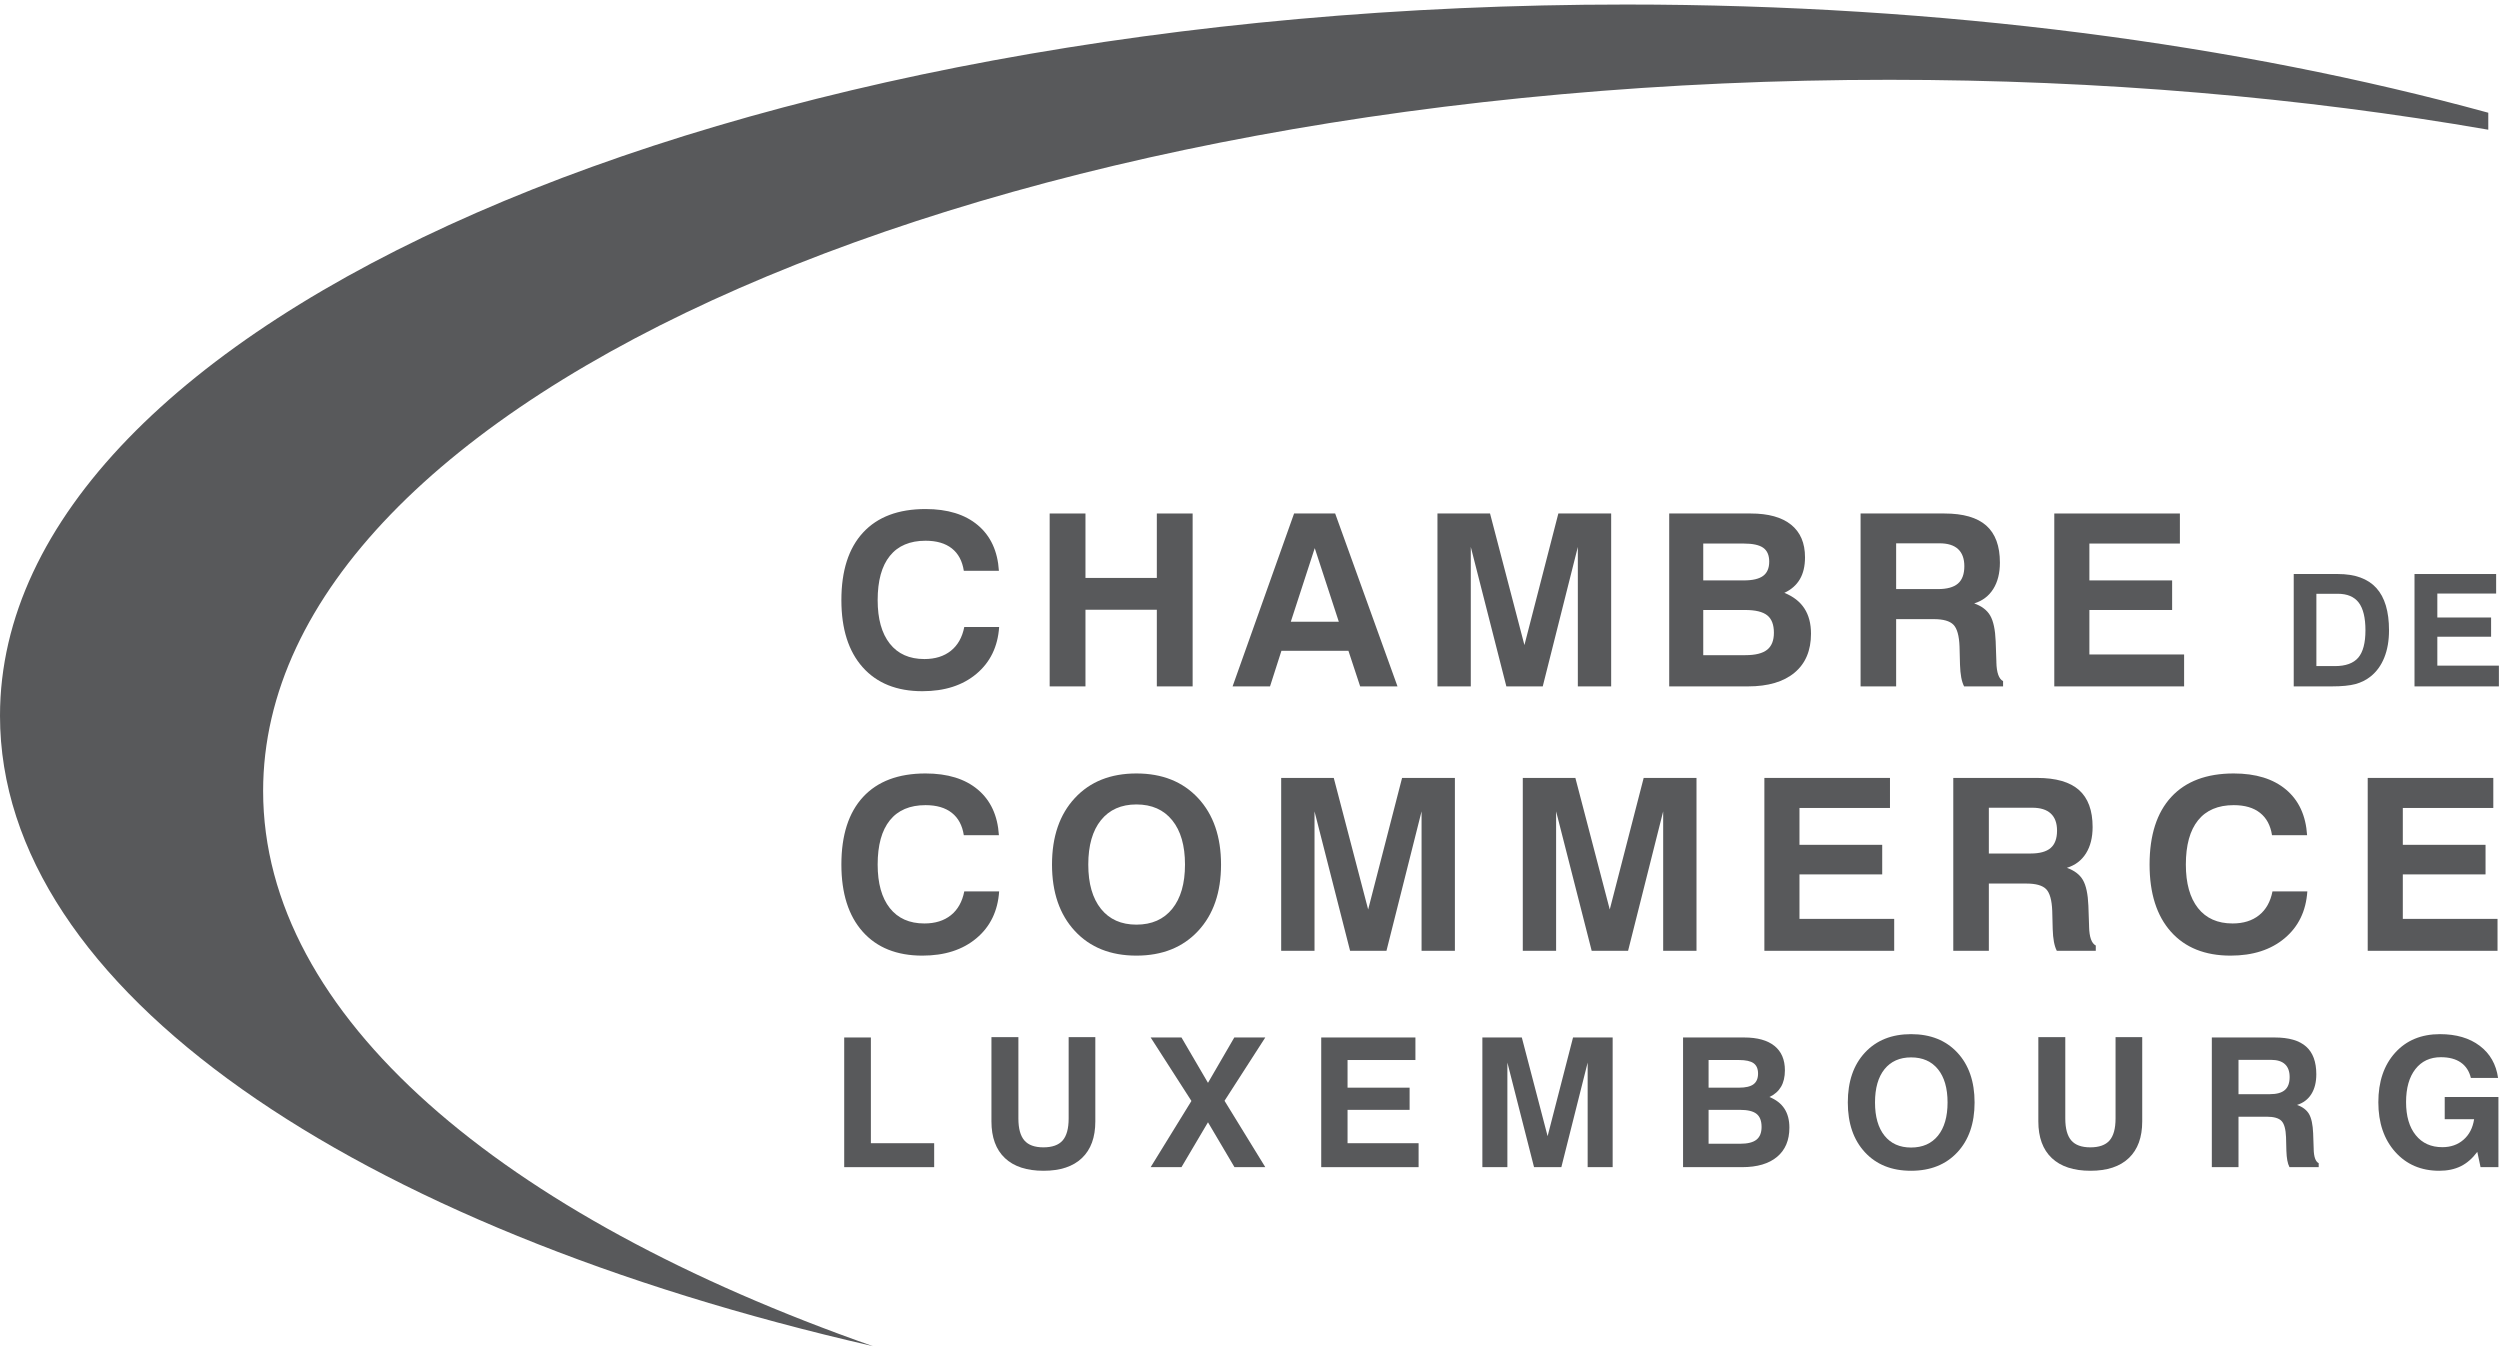
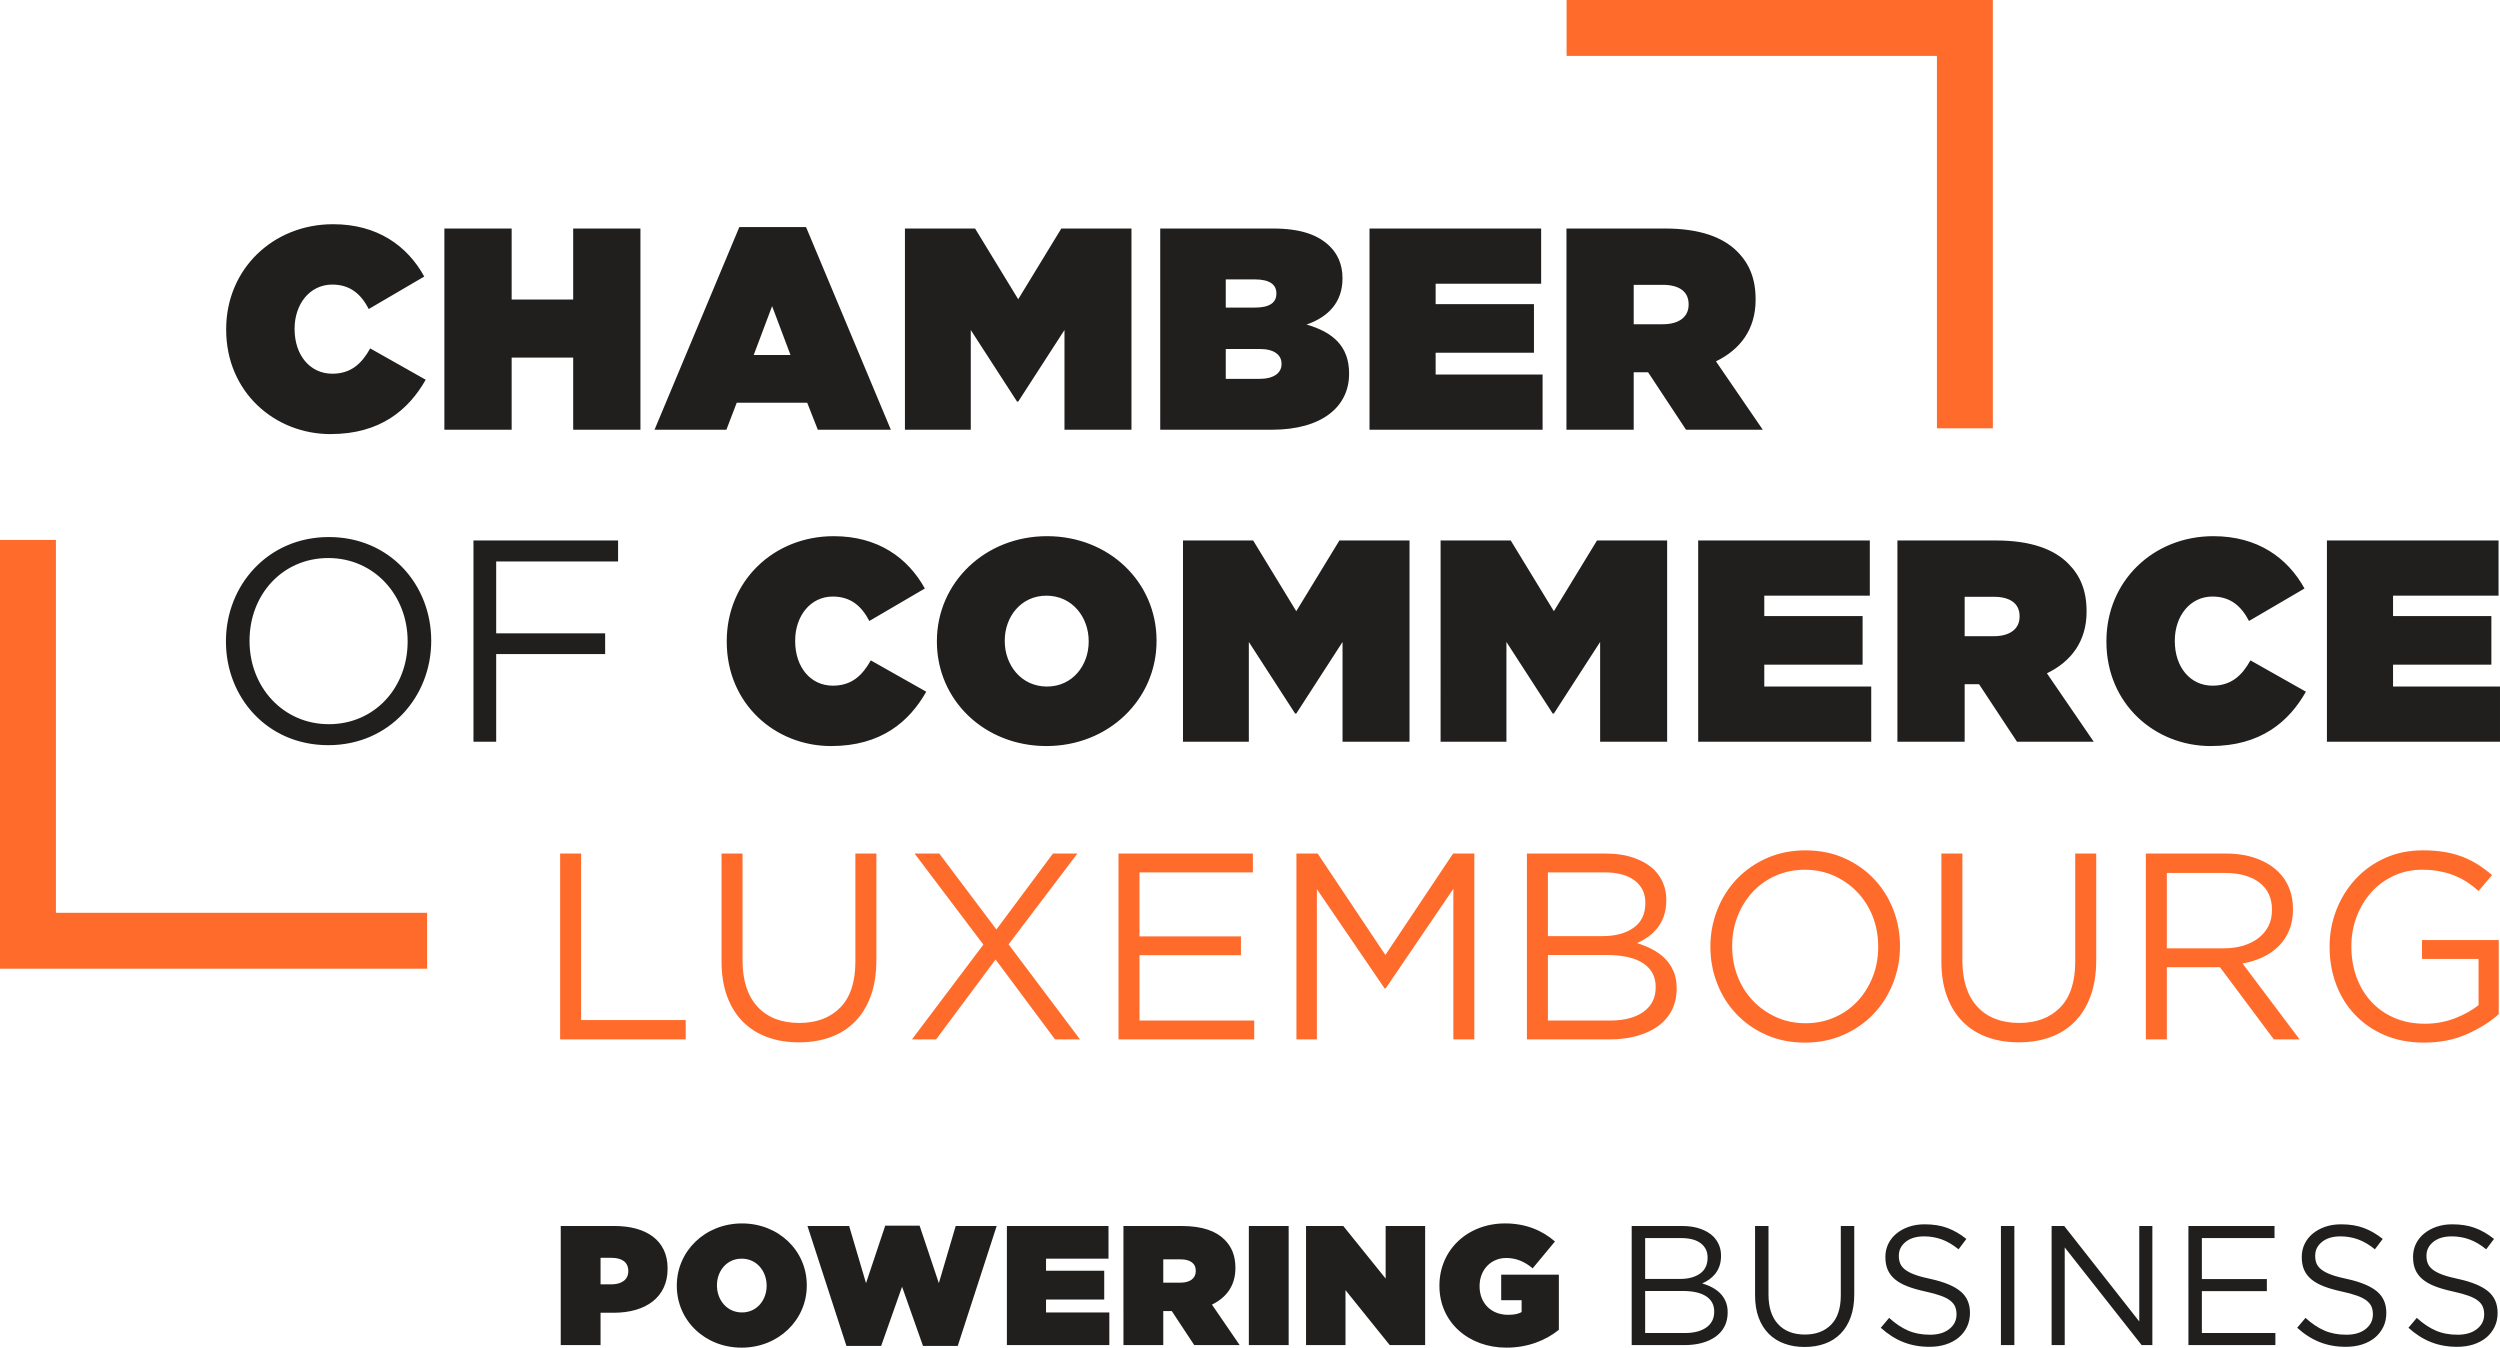
- <svg xmlns="http://www.w3.org/2000/svg" width="100%" height="100%" viewBox="0 0 208 112" version="1.1" xml:space="preserve" style="fill-rule:evenodd;clip-rule:evenodd;stroke-linejoin:round;stroke-miterlimit:2;">
-   <g>
-     <path d="M135.296,0.377c-74.722,0 -135.296,26.493 -135.296,59.172c0,22.787 29.459,42.564 72.625,52.451c-30.926,-10.846 -50.733,-27.504 -50.733,-46.189c0,-32.68 60.574,-59.172 135.299,-59.172c17.601,0 34.41,1.477 49.834,4.153l0,-1.413c-20.795,-5.699 -45.375,-9.002 -71.729,-9.002Z" style="fill:#58595b;fill-rule:nonzero;" />
-     <path d="M83.129,52.167c-0.111,1.633 -0.741,2.932 -1.89,3.896c-1.149,0.964 -2.648,1.445 -4.497,1.445c-2.129,0 -3.784,-0.664 -4.966,-1.992c-1.182,-1.328 -1.773,-3.19 -1.773,-5.586c0,-2.448 0.602,-4.323 1.807,-5.625c1.205,-1.302 2.936,-1.953 5.195,-1.953c1.836,0 3.287,0.447 4.351,1.343c1.064,0.895 1.649,2.16 1.753,3.794l-2.92,0c-0.124,-0.814 -0.456,-1.434 -0.996,-1.861c-0.541,-0.426 -1.27,-0.639 -2.188,-0.639c-1.302,0 -2.291,0.42 -2.968,1.26c-0.678,0.839 -1.016,2.067 -1.016,3.681c0,1.563 0.337,2.771 1.011,3.623c0.674,0.853 1.632,1.28 2.876,1.28c0.898,0 1.634,-0.23 2.207,-0.689c0.573,-0.459 0.944,-1.118 1.113,-1.977l2.901,0Z" style="fill:#58595b;fill-rule:nonzero;" />
-     <path d="M87.332,57.108l0,-14.385l2.979,0l0,5.361l5.937,0l0,-5.361l2.979,0l0,14.385l-2.979,0l0,-6.377l-5.937,0l0,6.377l-2.979,0Z" style="fill:#58595b;fill-rule:nonzero;" />
-     <path d="M109.387,45.604l-1.992,6.123l3.994,0l-2.002,-6.123Zm-1.719,-2.881l3.418,0l5.186,14.385l-3.106,0l-0.976,-2.959l-5.576,0l-0.948,2.959l-3.115,0l5.117,-14.385Z" style="fill:#58595b;fill-rule:nonzero;" />
-     <path d="M119.596,57.108l0,-14.385l4.375,0l2.861,10.947l2.823,-10.947l4.394,0l0,14.385l-2.773,0l0,-11.602l-2.92,11.602l-3.027,0l-2.959,-11.602l0,11.602l-2.774,0Z" style="fill:#58595b;fill-rule:nonzero;" />
-     <path d="M141.71,54.51l3.506,0c0.827,0 1.429,-0.149 1.807,-0.449c0.378,-0.3 0.566,-0.771 0.566,-1.416c0,-0.671 -0.185,-1.154 -0.556,-1.45c-0.371,-0.296 -0.984,-0.444 -1.836,-0.444l-3.487,0l0,3.759Zm0,-6.22l3.379,0c0.73,0 1.263,-0.125 1.602,-0.376c0.339,-0.251 0.508,-0.647 0.508,-1.187c0,-0.527 -0.164,-0.91 -0.493,-1.147c-0.33,-0.238 -0.875,-0.357 -1.636,-0.357l-3.36,0l0,3.067Zm-2.832,8.818l0,-14.385l6.778,0c1.471,0 2.592,0.311 3.364,0.933c0.771,0.622 1.157,1.525 1.157,2.71c0,0.729 -0.143,1.338 -0.429,1.826c-0.287,0.488 -0.716,0.866 -1.29,1.133c0.743,0.3 1.297,0.73 1.665,1.294c0.369,0.563 0.552,1.264 0.552,2.104c0,1.4 -0.456,2.481 -1.367,3.242c-0.911,0.762 -2.204,1.143 -3.877,1.143l-6.553,0Z" style="fill:#58595b;fill-rule:nonzero;" />
-     <path d="M157.759,49.012l3.477,0c0.755,0 1.31,-0.153 1.665,-0.459c0.354,-0.305 0.532,-0.788 0.532,-1.445c0,-0.625 -0.173,-1.099 -0.518,-1.421c-0.344,-0.322 -0.859,-0.483 -1.542,-0.483l-3.614,0l0,3.808Zm-2.959,8.096l0,-14.385l6.973,0c1.569,0 2.731,0.335 3.486,1.006c0.755,0.671 1.133,1.696 1.133,3.076c0,0.879 -0.184,1.612 -0.552,2.197c-0.368,0.586 -0.896,0.987 -1.587,1.202c0.625,0.221 1.07,0.559 1.333,1.015c0.264,0.456 0.415,1.165 0.454,2.129l0.059,1.699l0,0.059c0.02,0.859 0.205,1.38 0.557,1.562l0,0.44l-3.242,0c-0.105,-0.202 -0.184,-0.451 -0.24,-0.747c-0.055,-0.296 -0.089,-0.65 -0.102,-1.06l-0.039,-1.513c-0.033,-0.892 -0.201,-1.495 -0.503,-1.807c-0.303,-0.313 -0.848,-0.469 -1.636,-0.469l-3.135,0l0,5.596l-2.959,0Z" style="fill:#58595b;fill-rule:nonzero;" />
-     <path d="M170.917,57.108l0,-14.385l10.45,0l0,2.5l-7.53,0l0,3.067l6.884,0l0,2.461l-6.884,0l0,3.701l7.881,0l0,2.656l-10.801,0Z" style="fill:#58595b;fill-rule:nonzero;" />
-     <path d="M192.723,55.419l1.543,0c0.893,0 1.539,-0.233 1.94,-0.701c0.399,-0.467 0.599,-1.226 0.599,-2.276c0,-1.045 -0.186,-1.813 -0.558,-2.304c-0.373,-0.491 -0.955,-0.736 -1.747,-0.736l-1.777,0l0,6.017Zm-1.885,1.689l0,-9.35l3.662,0c1.436,0 2.505,0.387 3.209,1.161c0.705,0.775 1.057,1.949 1.057,3.523c0,0.855 -0.13,1.608 -0.39,2.26c-0.26,0.652 -0.637,1.176 -1.133,1.574c-0.372,0.297 -0.795,0.51 -1.27,0.639c-0.474,0.128 -1.138,0.193 -1.992,0.193l-3.143,0Z" style="fill:#58595b;fill-rule:nonzero;" />
-     <path d="M200.887,57.108l0,-9.35l6.792,0l0,1.625l-4.893,0l0,1.993l4.473,0l0,1.599l-4.473,0l0,2.406l5.122,0l0,1.727l-7.021,0Z" style="fill:#58595b;fill-rule:nonzero;" />
-     <path d="M83.129,74.166c-0.111,1.635 -0.741,2.934 -1.89,3.897c-1.149,0.964 -2.648,1.445 -4.497,1.445c-2.129,0 -3.784,-0.664 -4.966,-1.992c-1.182,-1.328 -1.773,-3.19 -1.773,-5.586c0,-2.448 0.602,-4.323 1.807,-5.625c1.205,-1.301 2.936,-1.953 5.195,-1.953c1.836,0 3.287,0.447 4.351,1.343c1.064,0.895 1.649,2.16 1.753,3.793l-2.92,0c-0.124,-0.812 -0.456,-1.433 -0.996,-1.859c-0.541,-0.428 -1.27,-0.641 -2.188,-0.641c-1.302,0 -2.291,0.42 -2.968,1.26c-0.678,0.84 -1.016,2.068 -1.016,3.682c0,1.562 0.337,2.771 1.011,3.623c0.674,0.853 1.632,1.279 2.876,1.279c0.898,0 1.634,-0.228 2.207,-0.687c0.573,-0.459 0.944,-1.12 1.113,-1.979l2.901,0Z" style="fill:#58595b;fill-rule:nonzero;" />
-     <path d="M90.545,71.93c0,1.582 0.352,2.81 1.055,3.687c0.703,0.875 1.686,1.313 2.949,1.313c1.276,0 2.268,-0.438 2.978,-1.313c0.71,-0.877 1.065,-2.105 1.065,-3.687c0,-1.582 -0.355,-2.811 -1.065,-3.686c-0.71,-0.877 -1.702,-1.314 -2.978,-1.314c-1.263,0 -2.246,0.437 -2.949,1.308c-0.703,0.873 -1.055,2.104 -1.055,3.692Zm-3.018,0c0,-2.325 0.633,-4.168 1.9,-5.532c1.266,-1.365 2.973,-2.046 5.122,-2.046c2.148,0 3.859,0.683 5.132,2.05c1.273,1.368 1.909,3.211 1.909,5.528c0,2.318 -0.636,4.16 -1.909,5.527c-1.273,1.367 -2.984,2.051 -5.132,2.051c-2.149,0 -3.856,-0.684 -5.122,-2.051c-1.267,-1.367 -1.9,-3.209 -1.9,-5.527Z" style="fill:#58595b;fill-rule:nonzero;" />
-     <path d="M106.594,79.107l0,-14.384l4.375,0l2.862,10.947l2.822,-10.947l4.394,0l0,14.384l-2.773,0l0,-11.601l-2.92,11.601l-3.027,0l-2.959,-11.601l0,11.601l-2.774,0Z" style="fill:#58595b;fill-rule:nonzero;" />
-     <path d="M126.696,79.107l0,-14.384l4.375,0l2.861,10.947l2.822,-10.947l4.395,0l0,14.384l-2.773,0l0,-11.601l-2.92,11.601l-3.028,0l-2.96,-11.601l0,11.601l-2.772,0Z" style="fill:#58595b;fill-rule:nonzero;" />
-     <path d="M146.796,79.107l0,-14.384l10.45,0l0,2.5l-7.53,0l0,3.066l6.884,0l0,2.461l-6.884,0l0,3.701l7.881,0l0,2.656l-10.801,0Z" style="fill:#58595b;fill-rule:nonzero;" />
-     <path d="M165.472,71.012l3.477,0c0.755,0 1.31,-0.153 1.665,-0.459c0.354,-0.305 0.532,-0.787 0.532,-1.446c0,-0.625 -0.173,-1.097 -0.518,-1.419c-0.344,-0.323 -0.859,-0.485 -1.543,-0.485l-3.613,0l0,3.809Zm-2.959,8.095l0,-14.384l6.973,0c1.569,0 2.731,0.336 3.486,1.006c0.755,0.671 1.133,1.697 1.133,3.076c0,0.879 -0.184,1.611 -0.552,2.197c-0.368,0.586 -0.896,0.986 -1.587,1.201c0.625,0.223 1.07,0.561 1.333,1.016c0.264,0.457 0.415,1.166 0.454,2.129l0.059,1.699l0,0.058c0.019,0.86 0.205,1.381 0.557,1.563l0,0.439l-3.243,0c-0.104,-0.201 -0.183,-0.451 -0.239,-0.746c-0.056,-0.297 -0.09,-0.65 -0.102,-1.06l-0.039,-1.514c-0.033,-0.89 -0.201,-1.494 -0.503,-1.807c-0.303,-0.312 -0.848,-0.468 -1.636,-0.468l-3.135,0l0,5.595l-2.959,0Z" style="fill:#58595b;fill-rule:nonzero;" />
-     <path d="M191.97,74.166c-0.11,1.635 -0.74,2.934 -1.889,3.897c-1.15,0.964 -2.649,1.445 -4.498,1.445c-2.128,0 -3.784,-0.664 -4.965,-1.992c-1.182,-1.328 -1.773,-3.19 -1.773,-5.586c0,-2.448 0.603,-4.323 1.807,-5.625c1.204,-1.301 2.936,-1.953 5.195,-1.953c1.836,0 3.286,0.447 4.351,1.343c1.064,0.895 1.648,2.16 1.753,3.793l-2.92,0c-0.124,-0.812 -0.456,-1.433 -0.996,-1.859c-0.54,-0.428 -1.27,-0.641 -2.188,-0.641c-1.302,0 -2.292,0.42 -2.969,1.26c-0.676,0.84 -1.015,2.068 -1.015,3.682c0,1.562 0.337,2.771 1.01,3.623c0.674,0.853 1.633,1.279 2.876,1.279c0.899,0 1.634,-0.228 2.207,-0.687c0.574,-0.459 0.945,-1.12 1.114,-1.979l2.9,0Z" style="fill:#58595b;fill-rule:nonzero;" />
-     <path d="M196.994,79.107l0,-14.384l10.449,0l0,2.5l-7.529,0l0,3.066l6.883,0l0,2.461l-6.883,0l0,3.701l7.88,0l0,2.656l-10.8,0Z" style="fill:#58595b;fill-rule:nonzero;" />
-     <path d="M70.238,97.107l0,-10.789l2.219,0l0,8.797l5.266,0l0,1.992l-7.485,0Z" style="fill:#58595b;fill-rule:nonzero;" />
-     <path d="M82.488,86.289l2.242,0l0,6.768c0,0.836 0.165,1.445 0.499,1.828c0.33,0.383 0.857,0.574 1.582,0.574c0.732,0 1.265,-0.189 1.599,-0.57c0.334,-0.381 0.502,-0.991 0.502,-1.832l0,-6.768l2.219,0l0,7.01c0,1.324 -0.369,2.34 -1.109,3.047c-0.741,0.709 -1.805,1.062 -3.198,1.062c-1.402,0 -2.474,-0.353 -3.219,-1.058c-0.744,-0.705 -1.117,-1.723 -1.117,-3.051l0,-7.01Z" style="fill:#58595b;fill-rule:nonzero;" />
-     <path d="M95.735,97.107l3.392,-5.507l-3.392,-5.282l2.564,0l2.205,3.774l2.19,-3.774l2.578,0l-3.391,5.268l3.391,5.521l-2.564,0l-2.204,-3.734l-2.205,3.734l-2.564,0Z" style="fill:#58595b;fill-rule:nonzero;" />
-     <path d="M109.926,97.107l0,-10.789l7.837,0l0,1.875l-5.647,0l0,2.301l5.163,0l0,1.846l-5.163,0l0,2.775l5.911,0l0,1.992l-8.101,0Z" style="fill:#58595b;fill-rule:nonzero;" />
-     <path d="M123.333,97.107l0,-10.789l3.282,0l2.146,8.211l2.116,-8.211l3.296,0l0,10.789l-2.08,0l0,-8.701l-2.189,8.701l-2.272,0l-2.218,-8.701l0,8.701l-2.081,0Z" style="fill:#58595b;fill-rule:nonzero;" />
-     <path d="M142.154,95.16l2.63,0c0.619,0 1.071,-0.113 1.354,-0.338c0.283,-0.224 0.425,-0.578 0.425,-1.062c0,-0.502 -0.139,-0.865 -0.418,-1.086c-0.277,-0.223 -0.737,-0.334 -1.377,-0.334l-2.614,0l0,2.82Zm0,-4.666l2.534,0c0.547,0 0.947,-0.094 1.201,-0.281c0.254,-0.19 0.381,-0.484 0.381,-0.891c0,-0.396 -0.123,-0.681 -0.37,-0.861c-0.246,-0.178 -0.655,-0.268 -1.227,-0.268l-2.519,0l0,2.301Zm-2.124,6.613l0,-10.789l5.083,0c1.103,0 1.944,0.235 2.523,0.702c0.578,0.464 0.868,1.142 0.868,2.031c0,0.547 -0.108,1.004 -0.322,1.369c-0.216,0.367 -0.538,0.65 -0.967,0.85c0.557,0.226 0.973,0.548 1.248,0.97c0.277,0.424 0.414,0.949 0.414,1.578c0,1.051 -0.341,1.862 -1.025,2.432c-0.684,0.572 -1.653,0.857 -2.908,0.857l-4.914,0Z" style="fill:#58595b;fill-rule:nonzero;" />
-     <path d="M156.001,91.725c0,1.185 0.264,2.107 0.791,2.765c0.528,0.657 1.264,0.985 2.211,0.985c0.957,0 1.703,-0.328 2.235,-0.985c0.532,-0.658 0.799,-1.58 0.799,-2.765c0,-1.188 -0.267,-2.108 -0.799,-2.766c-0.532,-0.656 -1.278,-0.984 -2.235,-0.984c-0.947,0 -1.683,0.328 -2.211,0.98c-0.527,0.656 -0.791,1.578 -0.791,2.77Zm-2.263,0c0,-1.745 0.474,-3.127 1.425,-4.149c0.949,-1.023 2.229,-1.535 3.84,-1.535c1.612,0 2.895,0.512 3.85,1.537c0.954,1.026 1.432,2.408 1.432,4.147c0,1.738 -0.478,3.119 -1.432,4.144c-0.955,1.026 -2.238,1.539 -3.85,1.539c-1.611,0 -2.891,-0.513 -3.84,-1.539c-0.951,-1.025 -1.425,-2.406 -1.425,-4.144Z" style="fill:#58595b;fill-rule:nonzero;" />
-     <path d="M169.59,86.289l2.242,0l0,6.768c0,0.836 0.166,1.445 0.499,1.828c0.331,0.383 0.858,0.574 1.582,0.574c0.732,0 1.265,-0.189 1.599,-0.57c0.335,-0.381 0.502,-0.991 0.502,-1.832l0,-6.768l2.219,0l0,7.01c0,1.324 -0.369,2.34 -1.11,3.047c-0.739,0.709 -1.804,1.062 -3.197,1.062c-1.401,0 -2.473,-0.353 -3.219,-1.058c-0.744,-0.705 -1.117,-1.723 -1.117,-3.051l0,-7.01Z" style="fill:#58595b;fill-rule:nonzero;" />
-     <path d="M186.243,91.035l2.607,0c0.566,0 0.983,-0.113 1.249,-0.344c0.267,-0.228 0.399,-0.589 0.399,-1.084c0,-0.468 -0.129,-0.824 -0.388,-1.064c-0.259,-0.242 -0.645,-0.363 -1.156,-0.363l-2.711,0l0,2.855Zm-2.219,6.072l0,-10.789l5.229,0c1.177,0 2.048,0.252 2.615,0.756c0.566,0.502 0.849,1.272 0.849,2.307c0,0.658 -0.137,1.209 -0.413,1.648c-0.276,0.44 -0.673,0.739 -1.19,0.901c0.468,0.166 0.801,0.42 1,0.761c0.197,0.342 0.31,0.875 0.34,1.596l0.044,1.276l0,0.042c0.014,0.645 0.154,1.038 0.417,1.172l0,0.33l-2.431,0c-0.078,-0.15 -0.138,-0.337 -0.18,-0.56c-0.041,-0.221 -0.067,-0.486 -0.077,-0.795l-0.029,-1.135c-0.025,-0.668 -0.15,-1.121 -0.377,-1.355c-0.227,-0.235 -0.636,-0.352 -1.227,-0.352l-2.351,0l0,4.197l-2.219,0Z" style="fill:#58595b;fill-rule:nonzero;" />
-     <path d="M206.111,95.834c-0.401,0.541 -0.856,0.939 -1.366,1.193c-0.51,0.254 -1.11,0.381 -1.798,0.381c-1.509,0 -2.731,-0.523 -3.666,-1.57c-0.935,-1.049 -1.403,-2.424 -1.403,-4.129c0,-1.717 0.466,-3.092 1.399,-4.123c0.932,-1.029 2.176,-1.545 3.728,-1.545c1.353,0 2.456,0.324 3.311,0.971c0.854,0.646 1.362,1.537 1.523,2.67l-2.263,0c-0.137,-0.563 -0.416,-0.991 -0.838,-1.284c-0.423,-0.293 -0.974,-0.439 -1.653,-0.439c-0.903,0 -1.612,0.332 -2.127,0.994c-0.515,0.66 -0.773,1.576 -0.773,2.742c0,1.172 0.269,2.09 0.807,2.754c0.536,0.664 1.273,0.996 2.211,0.996c0.703,0 1.292,-0.207 1.765,-0.623c0.474,-0.414 0.767,-0.982 0.879,-1.707l-2.446,0l0,-1.845l4.468,0l0,5.837l-1.487,0l-0.271,-1.273Z" style="fill:#58595b;fill-rule:nonzero;" />
+ <svg xmlns="http://www.w3.org/2000/svg" width="357.77pt" height="192.859pt" viewBox="0 0 357.77 192.859" version="1.2" id="svg15">
+   <defs id="defs19" />
+   <g id="surface512" transform="translate(-238.7617,-222.2812)">
+     <path style="fill:#ff6b2b;fill-opacity:1;fill-rule:nonzero;stroke:none" d="m 523.953,283.578 h -8 v -53.297 h -53 v -8 h 61 v 61.297" id="path2" />
+     <path style="fill:#ff6b2b;fill-opacity:1;fill-rule:nonzero;stroke:none" d="m 299.883,360.91 h -61.121 v -61.359 h 8 v 53.359 h 53.121 v 8" id="path4" />
+     <path style="fill:#ff6b2b;fill-opacity:1;fill-rule:nonzero;stroke:none" d="m 591.773,370.285 c 1.812,-0.797 3.336,-1.754 4.578,-2.867 v -10.602 h -10.98 v 2.699 h 8.094 v 6.609 c -0.914,0.734 -2.039,1.363 -3.383,1.883 -1.344,0.52 -2.773,0.777 -4.293,0.777 -1.625,0 -3.078,-0.277 -4.371,-0.836 -1.293,-0.555 -2.395,-1.328 -3.305,-2.316 -0.914,-0.988 -1.617,-2.152 -2.109,-3.496 -0.496,-1.344 -0.742,-2.812 -0.742,-4.41 v -0.074 c 0,-1.469 0.254,-2.871 0.762,-4.199 0.504,-1.332 1.203,-2.488 2.09,-3.477 0.883,-0.988 1.949,-1.773 3.191,-2.355 1.242,-0.582 2.594,-0.875 4.066,-0.875 0.938,0 1.789,0.074 2.562,0.227 0.773,0.152 1.484,0.363 2.129,0.629 0.648,0.266 1.246,0.582 1.805,0.949 0.559,0.367 1.09,0.777 1.598,1.234 l 1.938,-2.277 c -0.66,-0.559 -1.336,-1.059 -2.035,-1.504 -0.695,-0.441 -1.441,-0.816 -2.238,-1.121 -0.801,-0.305 -1.66,-0.531 -2.586,-0.684 -0.926,-0.152 -1.945,-0.227 -3.059,-0.227 -2.004,0 -3.82,0.375 -5.453,1.121 -1.633,0.746 -3.035,1.754 -4.199,3.02 -1.168,1.27 -2.07,2.73 -2.719,4.391 -0.645,1.66 -0.969,3.398 -0.969,5.223 v 0.078 c 0,1.898 0.312,3.68 0.934,5.34 0.617,1.66 1.52,3.109 2.695,4.348 1.18,1.242 2.598,2.219 4.258,2.93 1.66,0.707 3.539,1.062 5.645,1.062 2.254,0 4.285,-0.398 6.098,-1.199 m -45.922,0.742 h 3 V 360.691 h 7.602 l 7.711,10.336 h 3.688 l -8.168,-10.867 c 1.039,-0.176 2,-0.477 2.887,-0.895 0.887,-0.418 1.652,-0.949 2.297,-1.594 0.648,-0.648 1.148,-1.406 1.504,-2.281 0.355,-0.875 0.531,-1.867 0.531,-2.984 v -0.074 c 0,-1.062 -0.176,-2.039 -0.531,-2.926 -0.355,-0.887 -0.863,-1.66 -1.52,-2.316 -0.836,-0.836 -1.895,-1.488 -3.176,-1.957 -1.277,-0.469 -2.742,-0.703 -4.387,-0.703 h -11.438 z m 3,-13.035 v -10.789 h 8.23 c 2.156,0 3.832,0.461 5.027,1.387 1.195,0.926 1.789,2.211 1.789,3.855 v 0.078 c 0,0.859 -0.168,1.625 -0.512,2.297 -0.344,0.672 -0.82,1.242 -1.43,1.711 -0.609,0.469 -1.332,0.828 -2.172,1.082 -0.84,0.254 -1.754,0.379 -2.742,0.379 z m -16.66,12.711 c 1.355,-0.492 2.52,-1.234 3.496,-2.223 0.973,-0.988 1.727,-2.215 2.258,-3.684 0.535,-1.469 0.801,-3.18 0.801,-5.133 v -15.234 h -3.004 v 15.465 c 0,2.914 -0.723,5.105 -2.164,6.574 -1.445,1.469 -3.395,2.203 -5.852,2.203 -2.562,0 -4.555,-0.773 -5.988,-2.316 -1.43,-1.547 -2.145,-3.762 -2.145,-6.652 v -15.273 h -3.004 v 15.465 c 0,1.875 0.266,3.535 0.801,4.977 0.531,1.445 1.285,2.656 2.258,3.629 0.977,0.977 2.141,1.711 3.496,2.203 1.355,0.496 2.859,0.742 4.504,0.742 1.672,0 3.188,-0.246 4.543,-0.742 m -29.586,-0.34 c 1.672,-0.746 3.105,-1.75 4.297,-3.004 1.188,-1.254 2.113,-2.715 2.773,-4.387 0.656,-1.672 0.988,-3.422 0.988,-5.246 0.023,-0.023 0.023,-0.047 0,-0.074 0,-1.824 -0.324,-3.566 -0.969,-5.227 -0.648,-1.656 -1.566,-3.113 -2.758,-4.367 -1.191,-1.254 -2.613,-2.25 -4.273,-2.984 -1.66,-0.734 -3.504,-1.102 -5.527,-1.102 -2.027,0 -3.879,0.375 -5.551,1.121 -1.672,0.746 -3.102,1.746 -4.293,3 -1.191,1.254 -2.117,2.719 -2.773,4.391 -0.66,1.672 -0.988,3.418 -0.988,5.242 v 0.078 c 0,1.824 0.324,3.566 0.969,5.223 0.645,1.66 1.562,3.117 2.754,4.371 1.191,1.254 2.617,2.25 4.277,2.984 1.656,0.734 3.5,1.102 5.527,1.102 2.027,0 3.875,-0.375 5.547,-1.121 m -9.668,-2.527 c -1.281,-0.582 -2.391,-1.367 -3.328,-2.355 -0.938,-0.988 -1.664,-2.148 -2.184,-3.477 -0.52,-1.332 -0.777,-2.758 -0.777,-4.277 v -0.074 c 0,-1.52 0.258,-2.938 0.777,-4.258 0.52,-1.316 1.234,-2.469 2.148,-3.457 0.91,-0.988 2.004,-1.766 3.285,-2.336 1.281,-0.57 2.68,-0.855 4.199,-0.855 1.52,0 2.918,0.293 4.199,0.875 1.277,0.582 2.387,1.367 3.324,2.355 0.938,0.988 1.664,2.145 2.188,3.477 0.516,1.328 0.777,2.754 0.777,4.273 v 0.078 c 0,1.52 -0.262,2.938 -0.777,4.254 -0.523,1.32 -1.238,2.473 -2.148,3.461 -0.91,0.988 -2.008,1.766 -3.285,2.336 -1.281,0.57 -2.68,0.855 -4.199,0.855 -1.523,0 -2.922,-0.293 -4.199,-0.875 m -35.664,3.191 h 11.797 c 1.441,0 2.758,-0.164 3.945,-0.496 1.188,-0.328 2.207,-0.805 3.055,-1.426 0.844,-0.621 1.496,-1.383 1.953,-2.285 0.453,-0.898 0.68,-1.922 0.68,-3.062 v -0.074 c 0,-0.914 -0.148,-1.719 -0.453,-2.418 -0.305,-0.699 -0.707,-1.301 -1.215,-1.809 -0.504,-0.508 -1.105,-0.945 -1.801,-1.312 -0.695,-0.371 -1.434,-0.668 -2.219,-0.898 0.531,-0.227 1.043,-0.512 1.535,-0.852 0.492,-0.34 0.941,-0.758 1.344,-1.25 0.406,-0.492 0.727,-1.074 0.969,-1.746 0.238,-0.668 0.359,-1.434 0.359,-2.293 v -0.078 c 0,-1.645 -0.57,-3.059 -1.707,-4.246 -0.758,-0.734 -1.727,-1.309 -2.902,-1.727 -1.176,-0.418 -2.52,-0.625 -4.039,-0.625 h -11.301 z m 3.004,-14.781 V 347.125 h 8.07 c 1.895,0 3.348,0.391 4.359,1.176 1.008,0.781 1.516,1.828 1.516,3.141 v 0.074 c 0,1.562 -0.562,2.746 -1.688,3.539 -1.125,0.793 -2.598,1.191 -4.414,1.191 z m 0,12.082 v -9.383 h 8.375 c 2.324,0 4.082,0.398 5.27,1.195 1.188,0.797 1.781,1.918 1.781,3.363 v 0.074 c 0,1.496 -0.582,2.66 -1.742,3.496 -1.164,0.836 -2.758,1.254 -4.777,1.254 z m -35.988,2.699 h 2.926 V 349.519 l 9.691,14.211 h 0.152 l 9.688,-14.25 v 21.547 H 449.75 v -26.598 h -3.039 l -9.691,14.516 -9.691,-14.516 h -3.039 z m -25.461,0 h 19.418 v -2.699 h -16.414 v -9.348 h 14.516 v -2.695 H 401.832 V 347.125 h 16.227 v -2.695 h -19.23 z m -29.562,0 h 3.457 l 8.512,-11.438 8.512,11.438 h 3.574 l -10.223,-13.602 9.844,-12.996 h -3.496 l -8.094,10.867 -8.172,-10.867 h -3.535 l 9.844,13.031 z m -11.645,-0.324 c 1.352,-0.492 2.52,-1.234 3.496,-2.223 0.973,-0.988 1.727,-2.215 2.262,-3.684 0.531,-1.469 0.797,-3.18 0.797,-5.133 v -15.234 h -3.004 v 15.465 c 0,2.914 -0.723,5.105 -2.164,6.574 -1.445,1.469 -3.398,2.203 -5.852,2.203 -2.562,0 -4.555,-0.773 -5.984,-2.316 -1.434,-1.547 -2.148,-3.762 -2.148,-6.652 v -15.273 h -3.004 v 15.465 c 0,1.875 0.266,3.535 0.801,4.977 0.531,1.445 1.285,2.656 2.258,3.629 0.977,0.977 2.141,1.711 3.496,2.203 1.355,0.496 2.855,0.742 4.504,0.742 1.672,0 3.188,-0.246 4.543,-0.742 m -38.703,0.324 h 17.973 v -2.773 h -14.973 v -23.824 h -3 v 26.598" id="path6" />
+     <path style="fill:#211e1e;fill-opacity:1;fill-rule:nonzero;stroke:none" d="m 286.062,284.402 c 7.16,0 11.191,-3.5 13.621,-7.777 l -7.941,-4.484 c -1.195,2.141 -2.715,3.621 -5.43,3.621 -3.168,0 -5.391,-2.633 -5.391,-6.379 v -0.082 c 0,-3.457 2.137,-6.293 5.391,-6.293 2.633,0 4.152,1.438 5.223,3.496 l 7.941,-4.648 c -2.426,-4.402 -6.707,-7.488 -13.043,-7.488 -8.598,0 -15.305,6.418 -15.305,15.016 v 0.082 c 0,8.93 6.953,14.938 14.934,14.938 z m 16.293,-0.621 h 9.629 v -10.324 h 8.805 v 10.324 h 9.625 v -28.797 h -9.625 v 10.16 h -8.805 v -10.16 h -9.629 z m 30.074,0 h 10.285 l 1.48,-3.867 h 10.082 l 1.523,3.867 H 366.25 l -12.137,-29.004 h -9.547 z m 14.195,-10.695 2.633,-6.992 2.633,6.992 z m 21.641,10.695 h 9.422 v -14.273 l 6.621,10.242 h 0.168 l 6.621,-10.242 v 14.273 h 9.586 v -28.797 h -10.039 l -6.168,10.121 -6.172,-10.121 h -10.039 z m 36.535,0 h 15.961 c 7.281,0 11.066,-3.371 11.066,-7.98 v -0.082 c 0,-3.949 -2.387,-5.922 -6.086,-6.992 3.082,-1.07 5.141,-3.168 5.141,-6.582 v -0.086 c 0,-1.973 -0.738,-3.453 -1.77,-4.484 -1.688,-1.684 -4.195,-2.59 -8.188,-2.59 h -16.125 z m 16.621,-19.457 c 0,1.273 -0.988,1.973 -3.047,1.973 h -4.195 v -4.031 h 4.156 c 2.055,0 3.086,0.699 3.086,1.977 z m 0.738,9.996 v 0.082 c 0,1.234 -1.07,2.098 -3.168,2.098 h -4.812 v -4.277 h 4.855 c 2.098,0 3.125,0.863 3.125,2.098 z m 12.59,9.461 h 24.77 v -7.898 h -15.305 v -3.125 h 14.07 v -6.953 h -14.07 v -2.922 h 15.098 v -7.898 H 434.75 Z m 28.184,0 h 9.625 v -8.227 h 2.059 l 5.43,8.227 h 10.984 l -6.703,-9.789 c 3.496,-1.688 5.676,-4.609 5.676,-8.805 v -0.082 c 0,-2.961 -0.906,-5.102 -2.633,-6.832 -2.016,-2.016 -5.266,-3.289 -10.367,-3.289 h -14.07 z m 9.625,-15.098 v -5.637 h 4.199 c 2.219,0 3.66,0.906 3.66,2.758 v 0.082 c 0,1.77 -1.398,2.797 -3.703,2.797 h -4.156" id="path8" />
+     <path style="fill:#211e1e;fill-opacity:1;fill-rule:nonzero;stroke:none" d="m 285.742,328.922 c 8.766,0 14.73,-6.953 14.73,-14.895 v -0.082 c 0,-7.938 -5.883,-14.809 -14.648,-14.809 -8.762,0 -14.727,6.953 -14.727,14.891 v 0.086 c 0,7.938 5.883,14.809 14.645,14.809 z m 0.082,-3.004 c -6.582,0 -11.352,-5.348 -11.352,-11.891 v -0.082 c 0,-6.539 4.688,-11.805 11.27,-11.805 6.582,0 11.355,5.348 11.355,11.887 v 0.086 c 0,6.539 -4.688,11.805 -11.273,11.805 z m 20.695,2.512 h 3.25 v -12.547 h 15.594 v -2.965 H 309.769 v -10.285 h 17.445 v -3.004 H 306.519 Z m 51.18,0.617 c 7.16,0 11.191,-3.496 13.617,-7.777 l -7.938,-4.484 c -1.195,2.141 -2.719,3.621 -5.434,3.621 -3.168,0 -5.387,-2.633 -5.387,-6.379 v -0.082 c 0,-3.453 2.137,-6.293 5.387,-6.293 2.633,0 4.156,1.441 5.227,3.496 L 371.113,306.5 c -2.43,-4.402 -6.707,-7.488 -13.043,-7.488 -8.598,0 -15.305,6.418 -15.305,15.016 v 0.086 c 0,8.926 6.953,14.934 14.934,14.934 z m 30.816,0 c 8.887,0 15.758,-6.664 15.758,-15.02 v -0.082 c 0,-8.352 -6.789,-14.934 -15.676,-14.934 -8.887,0 -15.758,6.664 -15.758,15.016 v 0.086 c 0,8.352 6.789,14.934 15.676,14.934 z m 0.082,-8.516 c -3.703,0 -6.047,-3.086 -6.047,-6.504 v -0.082 c 0,-3.371 2.305,-6.418 5.965,-6.418 3.703,0 6.047,3.086 6.047,6.5 v 0.086 c 0,3.371 -2.301,6.418 -5.965,6.418 z m 19.461,7.898 h 9.422 v -14.277 l 6.625,10.246 h 0.164 l 6.621,-10.246 v 14.277 h 9.586 v -28.801 h -10.035 l -6.172,10.121 -6.172,-10.121 h -10.039 z m 36.863,0 h 9.422 v -14.277 l 6.625,10.246 h 0.164 l 6.621,-10.246 v 14.277 h 9.59 V 299.629 H 467.305 L 461.133,309.75 454.961,299.629 H 444.922 Z m 36.863,0 h 24.766 v -7.898 h -15.305 v -3.129 h 14.07 v -6.953 h -14.07 v -2.922 h 15.102 v -7.898 h -24.562 z m 28.512,0 h 9.625 v -8.23 h 2.059 l 5.43,8.23 h 10.984 l -6.703,-9.793 c 3.496,-1.688 5.676,-4.609 5.676,-8.805 v -0.082 c 0,-2.961 -0.902,-5.102 -2.633,-6.828 -2.016,-2.016 -5.266,-3.293 -10.367,-3.293 H 510.297 Z m 9.625,-15.102 v -5.637 h 4.199 c 2.223,0 3.66,0.906 3.66,2.758 v 0.082 c 0,1.77 -1.398,2.797 -3.703,2.797 z m 35.219,15.719 c 7.16,0 11.191,-3.496 13.617,-7.777 l -7.938,-4.484 c -1.195,2.141 -2.719,3.621 -5.434,3.621 -3.168,0 -5.391,-2.633 -5.391,-6.379 v -0.082 c 0,-3.453 2.141,-6.293 5.391,-6.293 2.633,0 4.156,1.441 5.227,3.496 L 568.555,306.5 c -2.43,-4.402 -6.707,-7.488 -13.043,-7.488 -8.598,0 -15.305,6.418 -15.305,15.016 v 0.086 c 0,8.926 6.953,14.934 14.934,14.934 z m 16.621,-0.617 h 24.77 v -7.898 h -15.305 v -3.129 h 14.07 v -6.953 h -14.07 v -2.922 h 15.098 v -7.898 h -24.562 v 28.801" id="path10" />
+     <path style="fill:#211e1e;fill-opacity:1;fill-rule:nonzero;stroke:none" d="m 319.008,414.773 h 5.699 v -4.625 h 1.852 c 4.602,0 7.742,-2.191 7.742,-6.305 v -0.051 c 0,-4.043 -3.09,-6.062 -7.621,-6.062 h -7.672 z m 5.699,-8.691 v -3.797 h 1.559 c 1.512,0 2.41,0.633 2.41,1.875 v 0.047 c 0,1.219 -0.973,1.875 -2.434,1.875 z m 20.188,9.059 c 5.258,0 9.324,-3.945 9.324,-8.887 v -0.051 c 0,-4.941 -4.016,-8.84 -9.277,-8.84 -5.258,0 -9.324,3.945 -9.324,8.891 v 0.047 c 0,4.945 4.016,8.84 9.277,8.84 z m 0.047,-5.039 c -2.191,0 -3.578,-1.828 -3.578,-3.848 v -0.051 c 0,-1.996 1.363,-3.797 3.531,-3.797 2.191,0 3.578,1.824 3.578,3.848 v 0.047 c 0,1.996 -1.363,3.801 -3.531,3.801 z m 14.953,4.797 h 4.965 l 2.996,-8.477 2.996,8.477 h 4.969 l 5.574,-17.168 h -5.867 l -2.41,8.18 -2.754,-8.23 h -4.918 l -2.75,8.23 -2.414,-8.18 h -5.965 z m 22.961,-0.125 h 14.66 v -4.672 h -9.059 V 408.25 h 8.328 v -4.117 h -8.328 v -1.727 h 8.938 v -4.676 h -14.539 z m 16.68,0 h 5.699 v -4.867 h 1.219 l 3.211,4.867 h 6.504 l -3.969,-5.793 c 2.07,-1 3.359,-2.727 3.359,-5.211 v -0.051 c 0,-1.75 -0.535,-3.02 -1.559,-4.039 -1.191,-1.195 -3.117,-1.949 -6.137,-1.949 h -8.328 z m 5.699,-8.934 v -3.336 h 2.484 c 1.312,0 2.168,0.535 2.168,1.629 v 0.051 c 0,1.047 -0.828,1.656 -2.195,1.656 z m 12.246,8.934 h 5.699 v -17.043 h -5.699 z m 8.184,0 h 5.648 v -7.863 l 6.332,7.863 h 5.066 v -17.043 h -5.652 v 7.523 l -6.062,-7.523 h -5.332 z m 28.66,0.367 c 3.094,0 5.672,-1.047 7.523,-2.555 v -7.891 h -8.254 v 3.652 h 2.922 v 1.703 c -0.438,0.246 -0.973,0.391 -1.949,0.391 -2.387,0 -4.066,-1.656 -4.066,-4.066 v -0.051 c 0,-2.312 1.609,-4.016 3.824,-4.016 1.414,0 2.652,0.535 3.773,1.484 l 3.191,-3.848 c -1.852,-1.605 -4.215,-2.582 -7.137,-2.582 -5.379,0 -9.398,3.801 -9.398,8.891 v 0.047 c 0,5.285 4.262,8.84 9.57,8.84 z m 19.871,-2.094 v -6.016 h 5.367 c 1.488,0 2.613,0.258 3.375,0.77 0.762,0.508 1.141,1.227 1.141,2.152 v 0.051 c 0,0.957 -0.371,1.703 -1.113,2.238 -0.746,0.535 -1.77,0.805 -3.062,0.805 z m 0,-7.742 v -5.844 h 5.172 c 1.211,0 2.145,0.25 2.793,0.75 0.648,0.5 0.969,1.172 0.969,2.012 v 0.051 c 0,1 -0.359,1.758 -1.078,2.266 -0.723,0.508 -1.664,0.766 -2.828,0.766 z m -1.926,9.469 h 7.559 c 0.926,0 1.77,-0.102 2.531,-0.316 0.758,-0.211 1.41,-0.516 1.953,-0.914 0.543,-0.398 0.961,-0.887 1.254,-1.465 0.293,-0.574 0.438,-1.23 0.438,-1.961 v -0.051 c 0,-0.582 -0.098,-1.102 -0.293,-1.547 -0.195,-0.449 -0.453,-0.832 -0.777,-1.16 -0.324,-0.324 -0.707,-0.605 -1.156,-0.84 -0.441,-0.238 -0.918,-0.426 -1.418,-0.574 0.34,-0.145 0.668,-0.328 0.984,-0.547 0.312,-0.219 0.602,-0.488 0.859,-0.801 0.262,-0.316 0.465,-0.691 0.621,-1.121 0.152,-0.426 0.23,-0.918 0.23,-1.469 v -0.047 c 0,-1.055 -0.367,-1.961 -1.094,-2.723 -0.488,-0.473 -1.105,-0.84 -1.859,-1.105 -0.754,-0.27 -1.617,-0.402 -2.59,-0.402 h -7.242 z m 27.648,-0.207 c 0.871,-0.312 1.617,-0.789 2.242,-1.422 0.625,-0.633 1.109,-1.422 1.449,-2.363 0.34,-0.941 0.512,-2.035 0.512,-3.285 v -9.766 h -1.926 v 9.91 c 0,1.867 -0.461,3.27 -1.387,4.211 -0.926,0.945 -2.176,1.414 -3.75,1.414 -1.641,0 -2.918,-0.496 -3.836,-1.484 -0.918,-0.992 -1.375,-2.41 -1.375,-4.262 v -9.789 h -1.922 v 9.91 c 0,1.203 0.168,2.266 0.508,3.191 0.344,0.926 0.824,1.699 1.449,2.324 0.625,0.625 1.371,1.098 2.242,1.41 0.867,0.32 1.828,0.477 2.887,0.477 1.07,0 2.039,-0.156 2.906,-0.477 z m 17.301,0.113 c 0.715,-0.23 1.328,-0.555 1.832,-0.977 0.508,-0.422 0.906,-0.93 1.195,-1.52 0.285,-0.594 0.434,-1.254 0.434,-1.988 v -0.047 c 0,-1.297 -0.453,-2.32 -1.355,-3.066 -0.898,-0.746 -2.301,-1.332 -4.199,-1.754 -0.941,-0.195 -1.711,-0.402 -2.312,-0.621 -0.602,-0.219 -1.07,-0.465 -1.414,-0.73 -0.34,-0.27 -0.574,-0.562 -0.703,-0.879 C 510.562,402.781 510.5,402.422 510.5,402.016 v -0.047 c 0,-0.781 0.324,-1.434 0.973,-1.961 0.648,-0.527 1.535,-0.793 2.656,-0.793 0.875,0 1.715,0.148 2.52,0.438 0.801,0.293 1.602,0.766 2.398,1.414 l 1.117,-1.484 c -0.875,-0.699 -1.781,-1.223 -2.715,-1.57 -0.93,-0.352 -2.023,-0.523 -3.273,-0.523 -0.812,0 -1.559,0.117 -2.238,0.352 -0.684,0.234 -1.277,0.559 -1.781,0.973 -0.5,0.414 -0.891,0.906 -1.168,1.473 -0.273,0.57 -0.414,1.188 -0.414,1.852 v 0.051 c 0,0.695 0.113,1.305 0.344,1.824 0.227,0.52 0.578,0.973 1.047,1.363 0.473,0.391 1.07,0.723 1.797,1 0.723,0.277 1.574,0.52 2.551,0.73 0.895,0.195 1.629,0.398 2.207,0.609 0.578,0.211 1.031,0.445 1.355,0.707 0.324,0.258 0.555,0.547 0.684,0.863 0.129,0.316 0.195,0.668 0.195,1.059 v 0.047 c 0,0.848 -0.344,1.539 -1.035,2.082 -0.691,0.547 -1.609,0.816 -2.766,0.816 -1.184,0 -2.23,-0.199 -3.141,-0.598 -0.906,-0.395 -1.809,-1 -2.703,-1.812 l -1.191,1.414 c 1.023,0.926 2.098,1.609 3.227,2.055 1.129,0.449 2.375,0.672 3.738,0.672 0.844,0 1.621,-0.113 2.336,-0.34 z m 7.891,0.094 h 1.922 v -17.043 h -1.922 z m 7.254,0 h 1.875 v -13.977 l 11.008,13.977 h 1.535 v -17.043 h -1.875 v 13.66 l -10.738,-13.66 h -1.805 z m 19.578,0 h 12.445 v -1.727 h -10.52 v -5.992 h 9.301 v -1.727 h -9.301 v -5.867 h 10.398 v -1.73 h -12.324 z m 24.863,-0.094 c 0.715,-0.23 1.324,-0.555 1.832,-0.977 0.504,-0.422 0.902,-0.93 1.191,-1.52 0.289,-0.594 0.434,-1.254 0.434,-1.988 v -0.047 c 0,-1.297 -0.449,-2.32 -1.352,-3.066 -0.902,-0.746 -2.301,-1.332 -4.199,-1.754 -0.941,-0.195 -1.715,-0.402 -2.312,-0.621 -0.602,-0.219 -1.074,-0.465 -1.414,-0.73 -0.34,-0.27 -0.578,-0.562 -0.707,-0.879 -0.129,-0.316 -0.195,-0.676 -0.195,-1.082 v -0.047 c 0,-0.781 0.324,-1.434 0.977,-1.961 0.648,-0.527 1.531,-0.793 2.652,-0.793 0.879,0 1.719,0.148 2.52,0.438 0.805,0.293 1.605,0.766 2.398,1.414 l 1.121,-1.484 c -0.875,-0.699 -1.781,-1.223 -2.715,-1.57 -0.934,-0.352 -2.023,-0.523 -3.273,-0.523 -0.812,0 -1.559,0.117 -2.242,0.352 -0.68,0.234 -1.273,0.559 -1.777,0.973 -0.504,0.414 -0.895,0.906 -1.168,1.473 -0.277,0.57 -0.414,1.188 -0.414,1.852 v 0.051 c 0,0.695 0.113,1.305 0.34,1.824 0.23,0.52 0.578,0.973 1.051,1.363 0.473,0.391 1.07,0.723 1.793,1 0.727,0.277 1.574,0.52 2.551,0.73 0.895,0.195 1.633,0.398 2.211,0.609 0.578,0.211 1.027,0.445 1.355,0.707 0.324,0.258 0.551,0.547 0.684,0.863 0.129,0.316 0.195,0.668 0.195,1.059 v 0.047 c 0,0.848 -0.348,1.539 -1.035,2.082 -0.691,0.547 -1.613,0.816 -2.766,0.816 -1.184,0 -2.23,-0.199 -3.141,-0.598 -0.91,-0.395 -1.809,-1 -2.703,-1.812 l -1.191,1.414 c 1.02,0.926 2.098,1.609 3.227,2.055 1.125,0.449 2.371,0.672 3.734,0.672 0.844,0 1.625,-0.113 2.34,-0.34 z m 15.926,0 c 0.711,-0.23 1.324,-0.555 1.832,-0.977 0.504,-0.422 0.902,-0.93 1.191,-1.52 0.289,-0.594 0.434,-1.254 0.434,-1.988 v -0.047 c 0,-1.297 -0.453,-2.32 -1.352,-3.066 -0.902,-0.746 -2.301,-1.332 -4.199,-1.754 -0.945,-0.195 -1.715,-0.402 -2.316,-0.621 -0.598,-0.219 -1.07,-0.465 -1.41,-0.73 -0.344,-0.27 -0.578,-0.562 -0.707,-0.879 -0.129,-0.316 -0.195,-0.676 -0.195,-1.082 v -0.047 c 0,-0.781 0.324,-1.434 0.973,-1.961 0.652,-0.527 1.535,-0.793 2.656,-0.793 0.875,0 1.715,0.148 2.52,0.438 0.805,0.293 1.605,0.766 2.398,1.414 l 1.121,-1.484 c -0.875,-0.699 -1.781,-1.223 -2.715,-1.57 -0.934,-0.352 -2.027,-0.523 -3.277,-0.523 -0.812,0 -1.555,0.117 -2.238,0.352 -0.684,0.234 -1.273,0.559 -1.777,0.973 -0.504,0.414 -0.895,0.906 -1.172,1.473 -0.273,0.57 -0.41,1.188 -0.41,1.852 v 0.051 c 0,0.695 0.113,1.305 0.34,1.824 0.227,0.52 0.578,0.973 1.051,1.363 0.469,0.391 1.07,0.723 1.793,1 0.723,0.277 1.574,0.52 2.551,0.73 0.895,0.195 1.633,0.398 2.211,0.609 0.574,0.211 1.027,0.445 1.352,0.707 0.328,0.258 0.555,0.547 0.684,0.863 0.133,0.316 0.195,0.668 0.195,1.059 v 0.047 c 0,0.848 -0.344,1.539 -1.035,2.082 -0.688,0.547 -1.609,0.816 -2.762,0.816 -1.188,0 -2.234,-0.199 -3.141,-0.598 -0.91,-0.395 -1.812,-1 -2.703,-1.812 l -1.195,1.414 c 1.023,0.926 2.098,1.609 3.227,2.055 1.129,0.449 2.375,0.672 3.738,0.672 0.844,0 1.625,-0.113 2.34,-0.34" id="path12" />
  </g>
</svg>
